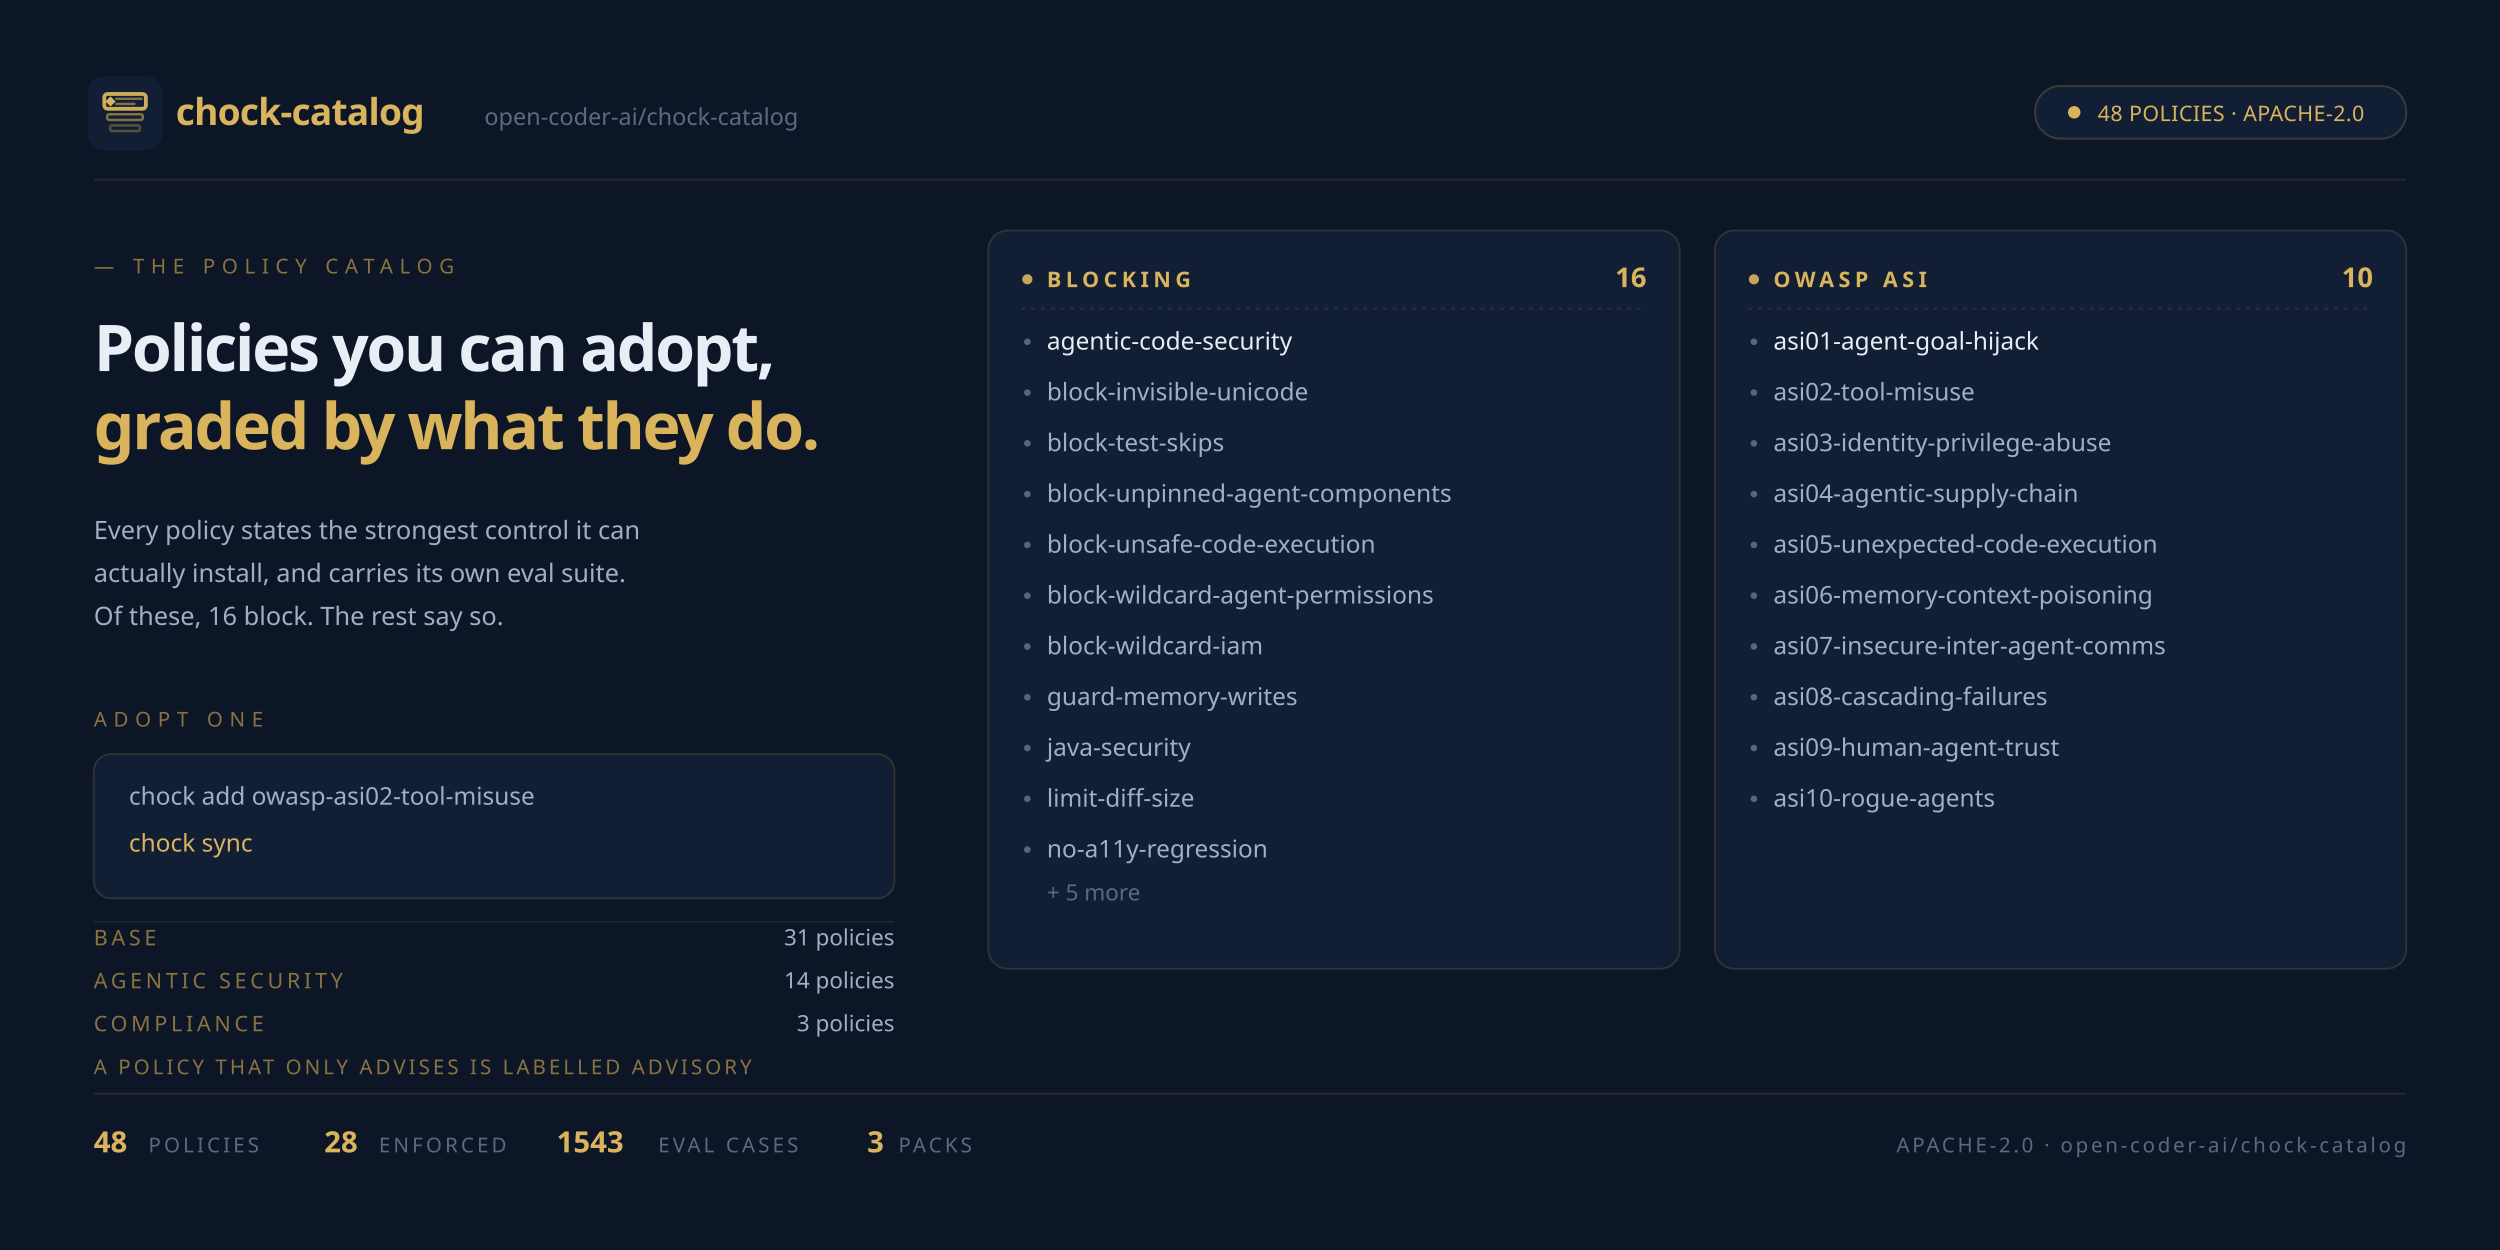
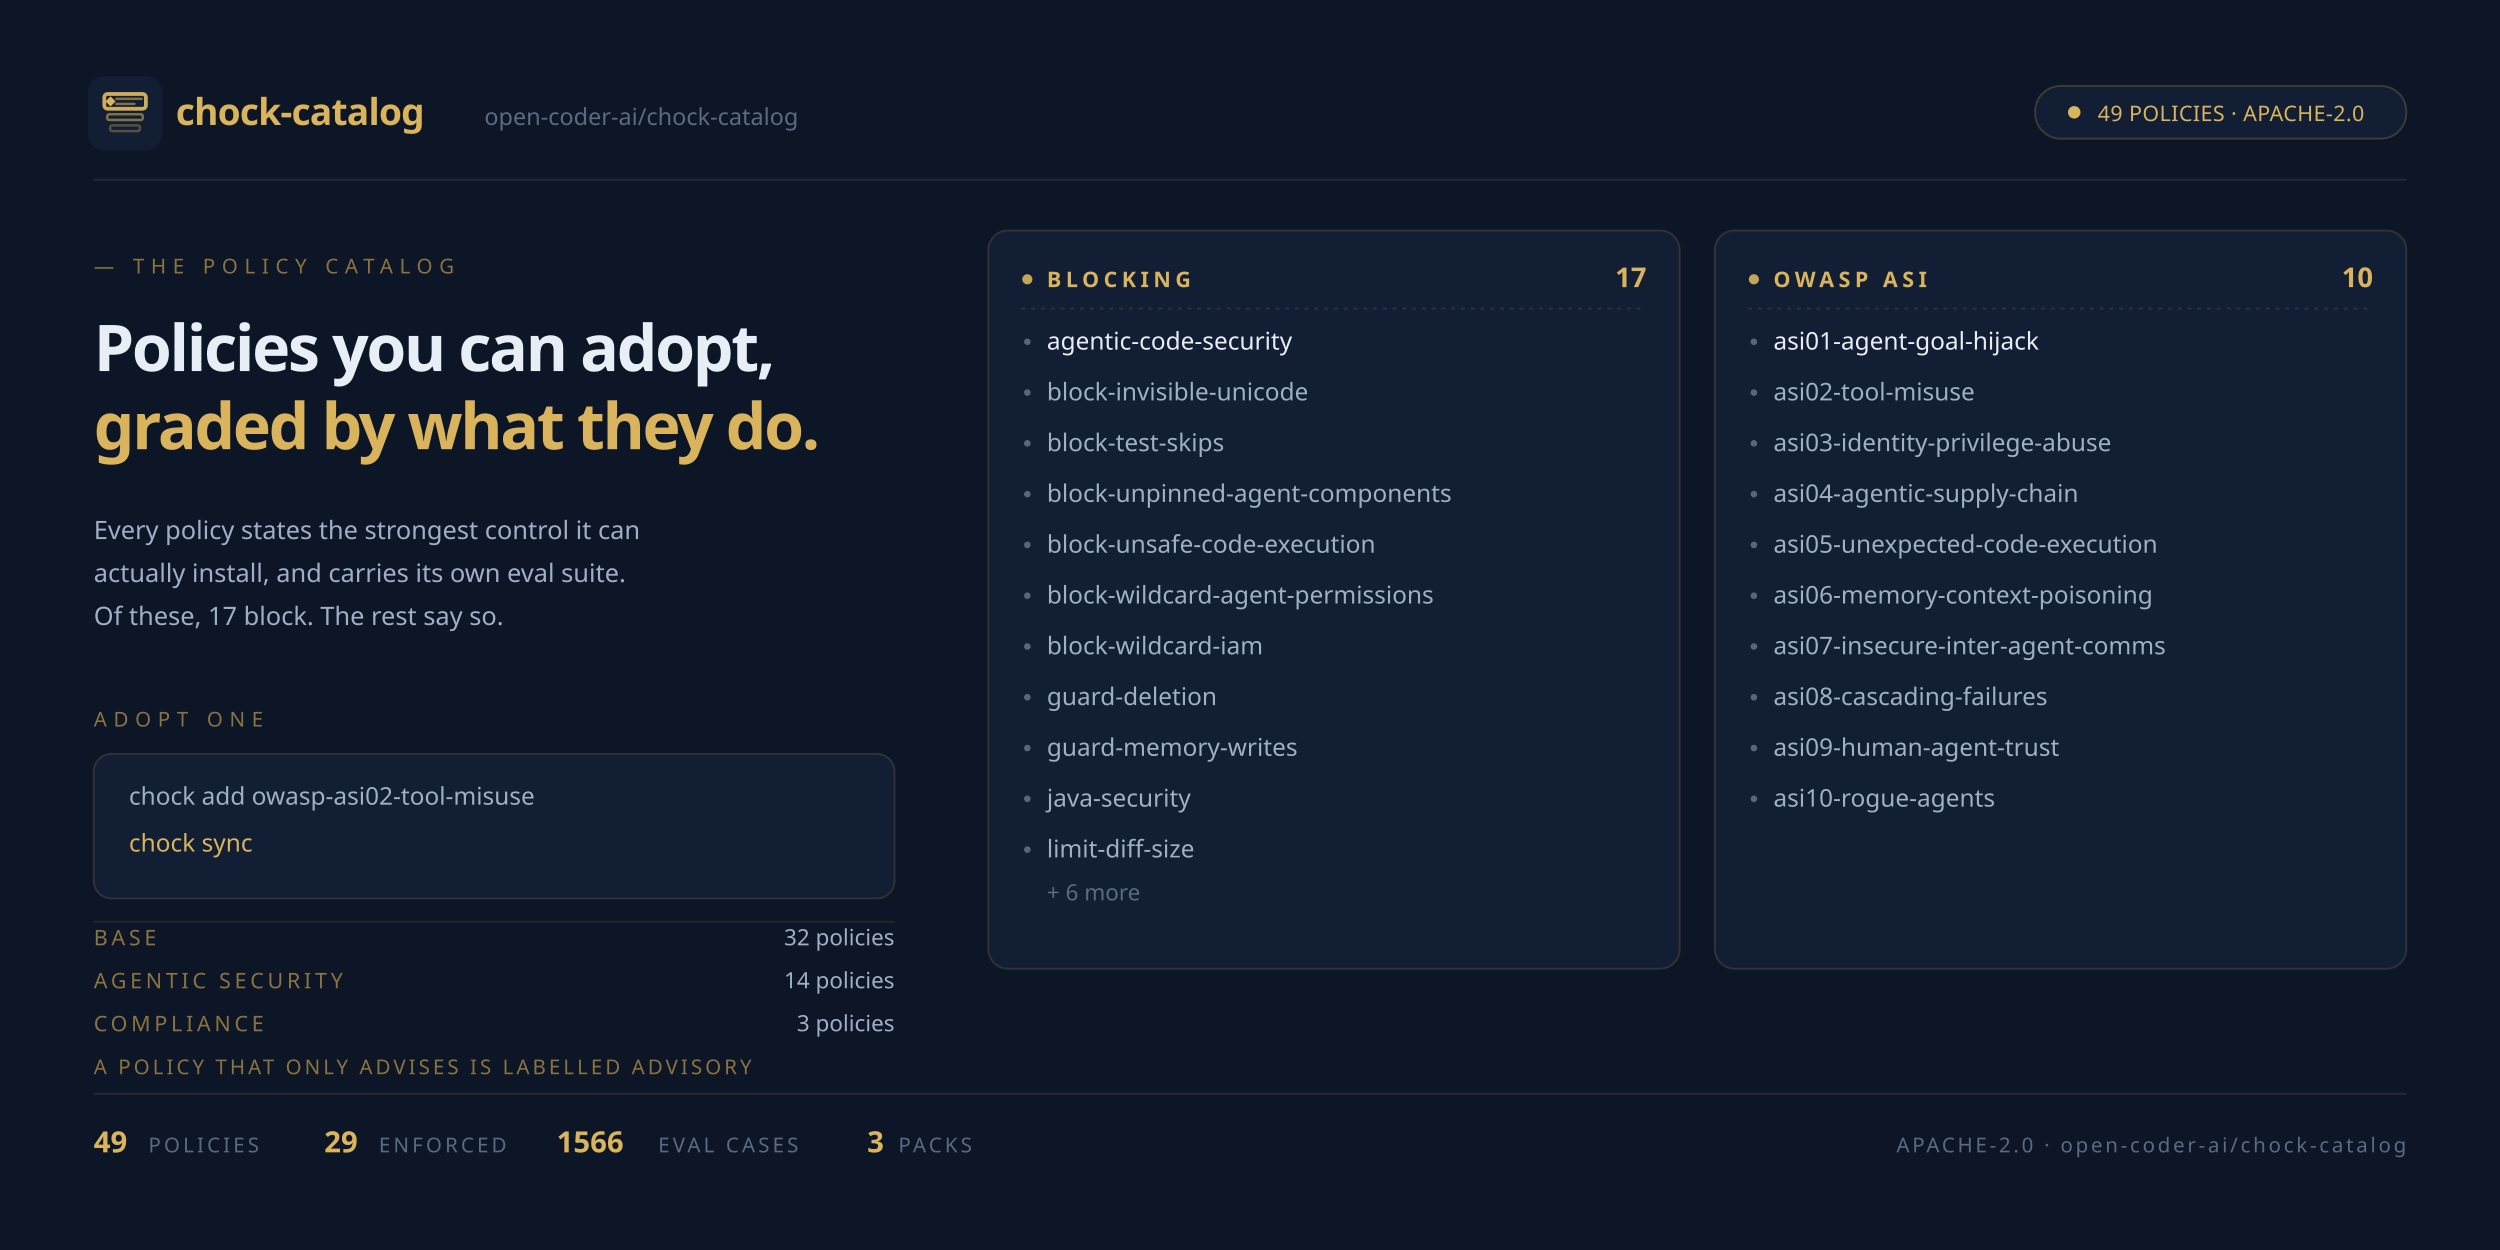
- <svg xmlns="http://www.w3.org/2000/svg" width="1280" height="640" viewBox="0 0 1280 640" role="img" aria-label="chock-catalog — the policy catalog for chock: policies you can adopt, graded by what they actually enforce. 48 policies across 3 packs (agentic-security 14, base 31, compliance 3); 28 enforced (19 at commit, 9 at pre-tool-use) and 20 advisory; 1543 eval cases. The 16 blocking policies: agentic-code-security, block-invisible-unicode, block-test-skips, block-unpinned-agent-components, block-unsafe-code-execution, block-wildcard-agent-permissions, block-wildcard-iam, guard-memory-writes, java-security, limit-diff-size, no-a11y-regression, pin-github-actions, protect-main-branch, protect-test-integrity, scan-secrets, verify-dependency-exists. Full OWASP Agentic Security Initiative top ten coverage, ASI01 through ASI10. Apache-2.0.">
+ <svg xmlns="http://www.w3.org/2000/svg" width="1280" height="640" viewBox="0 0 1280 640" role="img" aria-label="chock-catalog — the policy catalog for chock: policies you can adopt, graded by what they actually enforce. 49 policies across 3 packs (agentic-security 14, base 32, compliance 3); 29 enforced (20 at commit, 9 at pre-tool-use) and 20 advisory; 1566 eval cases. The 17 blocking policies: agentic-code-security, block-invisible-unicode, block-test-skips, block-unpinned-agent-components, block-unsafe-code-execution, block-wildcard-agent-permissions, block-wildcard-iam, guard-deletion, guard-memory-writes, java-security, limit-diff-size, no-a11y-regression, pin-github-actions, protect-main-branch, protect-test-integrity, scan-secrets, verify-dependency-exists. Full OWASP Agentic Security Initiative top ten coverage, ASI01 through ASI10. Apache-2.0.">
  <rect width="1280" height="640" fill="#0D1626" />
  <rect x="45.0" y="39.0" width="38" height="38" rx="8.4" fill="#111E33" />
  <rect x="56.4" y="64.2" width="15.2" height="2.9" rx="1.0" fill="none" stroke="#D9B45C" stroke-width="1.29" stroke-opacity="0.34" />
  <rect x="54.9" y="58.5" width="18.2" height="2.9" rx="1.0" fill="none" stroke="#D9B45C" stroke-width="1.29" stroke-opacity="0.55" />
  <rect x="53.4" y="48.1" width="21.3" height="7.6" rx="1.7" fill="none" stroke="#D9B45C" stroke-width="1.94" stroke-opacity="0.95" />
  <rect x="54.77" y="50.10" width="3.65" height="3.65" transform="rotate(45 56.59 51.92)" fill="#D9B45C" />
  <line x1="59.6" y1="50.6" x2="72.5" y2="50.6" stroke="#D9B45C" stroke-width="1.29" stroke-opacity="0.55" stroke-linecap="round" />
  <line x1="59.6" y1="53.2" x2="68.8" y2="53.2" stroke="#D9B45C" stroke-width="1.29" stroke-opacity="0.55" stroke-linecap="round" />
  <text x="90" y="64" font-family="Geist Mono" font-size="19" font-weight="700" letter-spacing="-0.4" fill="#D9B45C">chock-catalog</text>
  <text x="248" y="64" font-family="Geist Mono" font-size="12" fill="#5A6B80">open-coder-ai/chock-catalog</text>
  <rect x="1042" y="44" width="190" height="27" rx="13" fill="#111E33" stroke="#D9B45C" stroke-opacity="0.22" />
  <circle cx="1062" cy="57.5" r="3.2" fill="#D9B45C" />
-   <text x="1074" y="62" font-family="Geist Mono" font-size="11" letter-spacing="0.2" fill="#D9B45C">48 POLICIES · APACHE-2.0</text>
+   <text x="1074" y="62" font-family="Geist Mono" font-size="11" letter-spacing="0.2" fill="#D9B45C">49 POLICIES · APACHE-2.0</text>
  <line x1="48" y1="92" x2="1232" y2="92" stroke="#D9B45C" stroke-opacity="0.13" stroke-width="1" />
  <text x="48" y="140" font-family="Geist Mono" font-size="10.5" letter-spacing="3.4" fill="#8A7340">— THE POLICY CATALOG</text>
  <text x="48" y="190" font-family="Geist Mono" font-size="33" font-weight="700" letter-spacing="-1.2" fill="#E8EEF6">Policies you can adopt,</text>
  <text x="48" y="230" font-family="Geist Mono" font-size="33" font-weight="700" letter-spacing="-1.2" fill="#D9B45C">graded by what they do.</text>
  <text x="48" y="276" font-family="Geist Mono" font-size="13" fill="#9FB0C4">Every policy states the strongest control it can</text>
  <text x="48" y="298" font-family="Geist Mono" font-size="13" fill="#9FB0C4">actually install, and carries its own eval suite.</text>
-   <text x="48" y="320" font-family="Geist Mono" font-size="13" fill="#9FB0C4">Of these, 16 block. The rest say so.</text>
+   <text x="48" y="320" font-family="Geist Mono" font-size="13" fill="#9FB0C4">Of these, 17 block. The rest say so.</text>
  <text x="48" y="372" font-family="Geist Mono" font-size="10.5" letter-spacing="3.4" fill="#8A7340">ADOPT ONE</text>
  <rect x="48" y="386" width="410" height="74" rx="9" fill="#111E33" stroke="#D9B45C" stroke-opacity="0.16" />
  <text x="66" y="412" font-family="Geist Mono" font-size="12.5" fill="#9FB0C4">chock add owasp-asi02-tool-misuse</text>
  <text x="66" y="436" font-family="Geist Mono" font-size="12.5" fill="#D9B45C">chock sync</text>
  <line x1="48" y1="472" x2="458" y2="472" stroke="#D9B45C" stroke-opacity="0.10" stroke-width="1" />
  <text x="48" y="484" font-family="Geist Mono" font-size="11" letter-spacing="1.9" fill="#8A7340">BASE</text>
-   <text x="458" y="484" font-family="Geist Mono" font-size="11.5" text-anchor="end" fill="#9FB0C4">31 policies</text>
+   <text x="458" y="484" font-family="Geist Mono" font-size="11.5" text-anchor="end" fill="#9FB0C4">32 policies</text>
  <text x="48" y="506" font-family="Geist Mono" font-size="11" letter-spacing="1.9" fill="#8A7340">AGENTIC SECURITY</text>
  <text x="458" y="506" font-family="Geist Mono" font-size="11.5" text-anchor="end" fill="#9FB0C4">14 policies</text>
  <text x="48" y="528" font-family="Geist Mono" font-size="11" letter-spacing="1.9" fill="#8A7340">COMPLIANCE</text>
  <text x="458" y="528" font-family="Geist Mono" font-size="11.5" text-anchor="end" fill="#9FB0C4">3 policies</text>
  <text x="48" y="550" font-family="Geist Mono" font-size="10.5" letter-spacing="1.55" fill="#8A7340">A POLICY THAT ONLY ADVISES IS LABELLED ADVISORY</text>
  <rect x="506" y="118" width="354" height="378" rx="10" fill="#111E33" stroke="#D9B45C" stroke-opacity="0.16" stroke-width="1" />
  <circle cx="526" cy="143" r="2.6" fill="#D9B45C" fill-opacity="0.9" />
  <text x="536" y="147" font-family="Geist Mono" font-size="11" font-weight="700" letter-spacing="2.3" fill="#D9B45C">BLOCKING</text>
-   <text x="843" y="147" font-family="Geist Mono" font-size="14" font-weight="700" text-anchor="end" fill="#D9B45C">16</text>
+   <text x="843" y="147" font-family="Geist Mono" font-size="14" font-weight="700" text-anchor="end" fill="#D9B45C">17</text>
  <line x1="523" y1="158" x2="843" y2="158" stroke="#D9B45C" stroke-opacity="0.14" stroke-width="1" stroke-dasharray="2 3" />
  <circle cx="526" cy="175" r="1.7" fill="#9FB0C4" fill-opacity="0.5" />
  <text x="536" y="179" font-family="Geist Mono" font-size="12.5" fill="#E8EEF6">agentic-code-security</text>
  <circle cx="526" cy="201" r="1.7" fill="#9FB0C4" fill-opacity="0.5" />
  <text x="536" y="205" font-family="Geist Mono" font-size="12.5" fill="#9FB0C4">block-invisible-unicode</text>
  <circle cx="526" cy="227" r="1.7" fill="#9FB0C4" fill-opacity="0.5" />
  <text x="536" y="231" font-family="Geist Mono" font-size="12.5" fill="#9FB0C4">block-test-skips</text>
  <circle cx="526" cy="253" r="1.7" fill="#9FB0C4" fill-opacity="0.5" />
  <text x="536" y="257" font-family="Geist Mono" font-size="12.5" fill="#9FB0C4">block-unpinned-agent-components</text>
  <circle cx="526" cy="279" r="1.7" fill="#9FB0C4" fill-opacity="0.5" />
  <text x="536" y="283" font-family="Geist Mono" font-size="12.5" fill="#9FB0C4">block-unsafe-code-execution</text>
  <circle cx="526" cy="305" r="1.7" fill="#9FB0C4" fill-opacity="0.5" />
  <text x="536" y="309" font-family="Geist Mono" font-size="12.5" fill="#9FB0C4">block-wildcard-agent-permissions</text>
  <circle cx="526" cy="331" r="1.7" fill="#9FB0C4" fill-opacity="0.5" />
  <text x="536" y="335" font-family="Geist Mono" font-size="12.5" fill="#9FB0C4">block-wildcard-iam</text>
  <circle cx="526" cy="357" r="1.7" fill="#9FB0C4" fill-opacity="0.5" />
-   <text x="536" y="361" font-family="Geist Mono" font-size="12.5" fill="#9FB0C4">guard-memory-writes</text>
+   <text x="536" y="361" font-family="Geist Mono" font-size="12.5" fill="#9FB0C4">guard-deletion</text>
  <circle cx="526" cy="383" r="1.7" fill="#9FB0C4" fill-opacity="0.5" />
-   <text x="536" y="387" font-family="Geist Mono" font-size="12.5" fill="#9FB0C4">java-security</text>
+   <text x="536" y="387" font-family="Geist Mono" font-size="12.5" fill="#9FB0C4">guard-memory-writes</text>
  <circle cx="526" cy="409" r="1.7" fill="#9FB0C4" fill-opacity="0.5" />
-   <text x="536" y="413" font-family="Geist Mono" font-size="12.5" fill="#9FB0C4">limit-diff-size</text>
+   <text x="536" y="413" font-family="Geist Mono" font-size="12.5" fill="#9FB0C4">java-security</text>
  <circle cx="526" cy="435" r="1.7" fill="#9FB0C4" fill-opacity="0.5" />
-   <text x="536" y="439" font-family="Geist Mono" font-size="12.5" fill="#9FB0C4">no-a11y-regression</text>
-   <text x="536" y="461" font-family="Geist Mono" font-size="11.5" fill="#5A6B80">+ 5 more</text>
+   <text x="536" y="439" font-family="Geist Mono" font-size="12.5" fill="#9FB0C4">limit-diff-size</text>
+   <text x="536" y="461" font-family="Geist Mono" font-size="11.5" fill="#5A6B80">+ 6 more</text>
  <rect x="878" y="118" width="354" height="378" rx="10" fill="#111E33" stroke="#D9B45C" stroke-opacity="0.16" stroke-width="1" />
  <circle cx="898" cy="143" r="2.6" fill="#D9B45C" fill-opacity="0.9" />
  <text x="908" y="147" font-family="Geist Mono" font-size="11" font-weight="700" letter-spacing="2.3" fill="#D9B45C">OWASP ASI</text>
  <text x="1215" y="147" font-family="Geist Mono" font-size="14" font-weight="700" text-anchor="end" fill="#D9B45C">10</text>
  <line x1="895" y1="158" x2="1215" y2="158" stroke="#D9B45C" stroke-opacity="0.14" stroke-width="1" stroke-dasharray="2 3" />
  <circle cx="898" cy="175" r="1.7" fill="#9FB0C4" fill-opacity="0.5" />
  <text x="908" y="179" font-family="Geist Mono" font-size="12.5" fill="#E8EEF6">asi01-agent-goal-hijack</text>
  <circle cx="898" cy="201" r="1.7" fill="#9FB0C4" fill-opacity="0.5" />
  <text x="908" y="205" font-family="Geist Mono" font-size="12.5" fill="#9FB0C4">asi02-tool-misuse</text>
  <circle cx="898" cy="227" r="1.7" fill="#9FB0C4" fill-opacity="0.5" />
  <text x="908" y="231" font-family="Geist Mono" font-size="12.5" fill="#9FB0C4">asi03-identity-privilege-abuse</text>
  <circle cx="898" cy="253" r="1.7" fill="#9FB0C4" fill-opacity="0.5" />
  <text x="908" y="257" font-family="Geist Mono" font-size="12.5" fill="#9FB0C4">asi04-agentic-supply-chain</text>
  <circle cx="898" cy="279" r="1.7" fill="#9FB0C4" fill-opacity="0.5" />
  <text x="908" y="283" font-family="Geist Mono" font-size="12.5" fill="#9FB0C4">asi05-unexpected-code-execution</text>
  <circle cx="898" cy="305" r="1.7" fill="#9FB0C4" fill-opacity="0.5" />
  <text x="908" y="309" font-family="Geist Mono" font-size="12.5" fill="#9FB0C4">asi06-memory-context-poisoning</text>
  <circle cx="898" cy="331" r="1.7" fill="#9FB0C4" fill-opacity="0.5" />
  <text x="908" y="335" font-family="Geist Mono" font-size="12.5" fill="#9FB0C4">asi07-insecure-inter-agent-comms</text>
  <circle cx="898" cy="357" r="1.7" fill="#9FB0C4" fill-opacity="0.5" />
  <text x="908" y="361" font-family="Geist Mono" font-size="12.5" fill="#9FB0C4">asi08-cascading-failures</text>
  <circle cx="898" cy="383" r="1.7" fill="#9FB0C4" fill-opacity="0.5" />
  <text x="908" y="387" font-family="Geist Mono" font-size="12.5" fill="#9FB0C4">asi09-human-agent-trust</text>
  <circle cx="898" cy="409" r="1.7" fill="#9FB0C4" fill-opacity="0.5" />
  <text x="908" y="413" font-family="Geist Mono" font-size="12.5" fill="#9FB0C4">asi10-rogue-agents</text>
  <line x1="48" y1="560" x2="1232" y2="560" stroke="#D9B45C" stroke-opacity="0.13" stroke-width="1" />
-   <text x="48" y="590" font-family="Geist Mono" font-size="15" font-weight="700" fill="#D9B45C">48</text>
+   <text x="48" y="590" font-family="Geist Mono" font-size="15" font-weight="700" fill="#D9B45C">49</text>
  <text x="76" y="590" font-family="Geist Mono" font-size="10.5" letter-spacing="1.6" fill="#5A6B80">POLICIES</text>
-   <text x="166" y="590" font-family="Geist Mono" font-size="15" font-weight="700" fill="#D9B45C">28</text>
+   <text x="166" y="590" font-family="Geist Mono" font-size="15" font-weight="700" fill="#D9B45C">29</text>
  <text x="194" y="590" font-family="Geist Mono" font-size="10.5" letter-spacing="1.6" fill="#5A6B80">ENFORCED</text>
-   <text x="285" y="590" font-family="Geist Mono" font-size="15" font-weight="700" fill="#D9B45C">1543</text>
+   <text x="285" y="590" font-family="Geist Mono" font-size="15" font-weight="700" fill="#D9B45C">1566</text>
  <text x="337" y="590" font-family="Geist Mono" font-size="10.5" letter-spacing="1.6" fill="#5A6B80">EVAL CASES</text>
  <text x="444" y="590" font-family="Geist Mono" font-size="15" font-weight="700" fill="#D9B45C">3</text>
  <text x="460" y="590" font-family="Geist Mono" font-size="10.5" letter-spacing="1.6" fill="#5A6B80">PACKS</text>
  <text x="1232" y="590" font-family="Geist Mono" font-size="10.5" letter-spacing="1.4" text-anchor="end" fill="#5A6B80">APACHE-2.0 · open-coder-ai/chock-catalog</text>
</svg>
